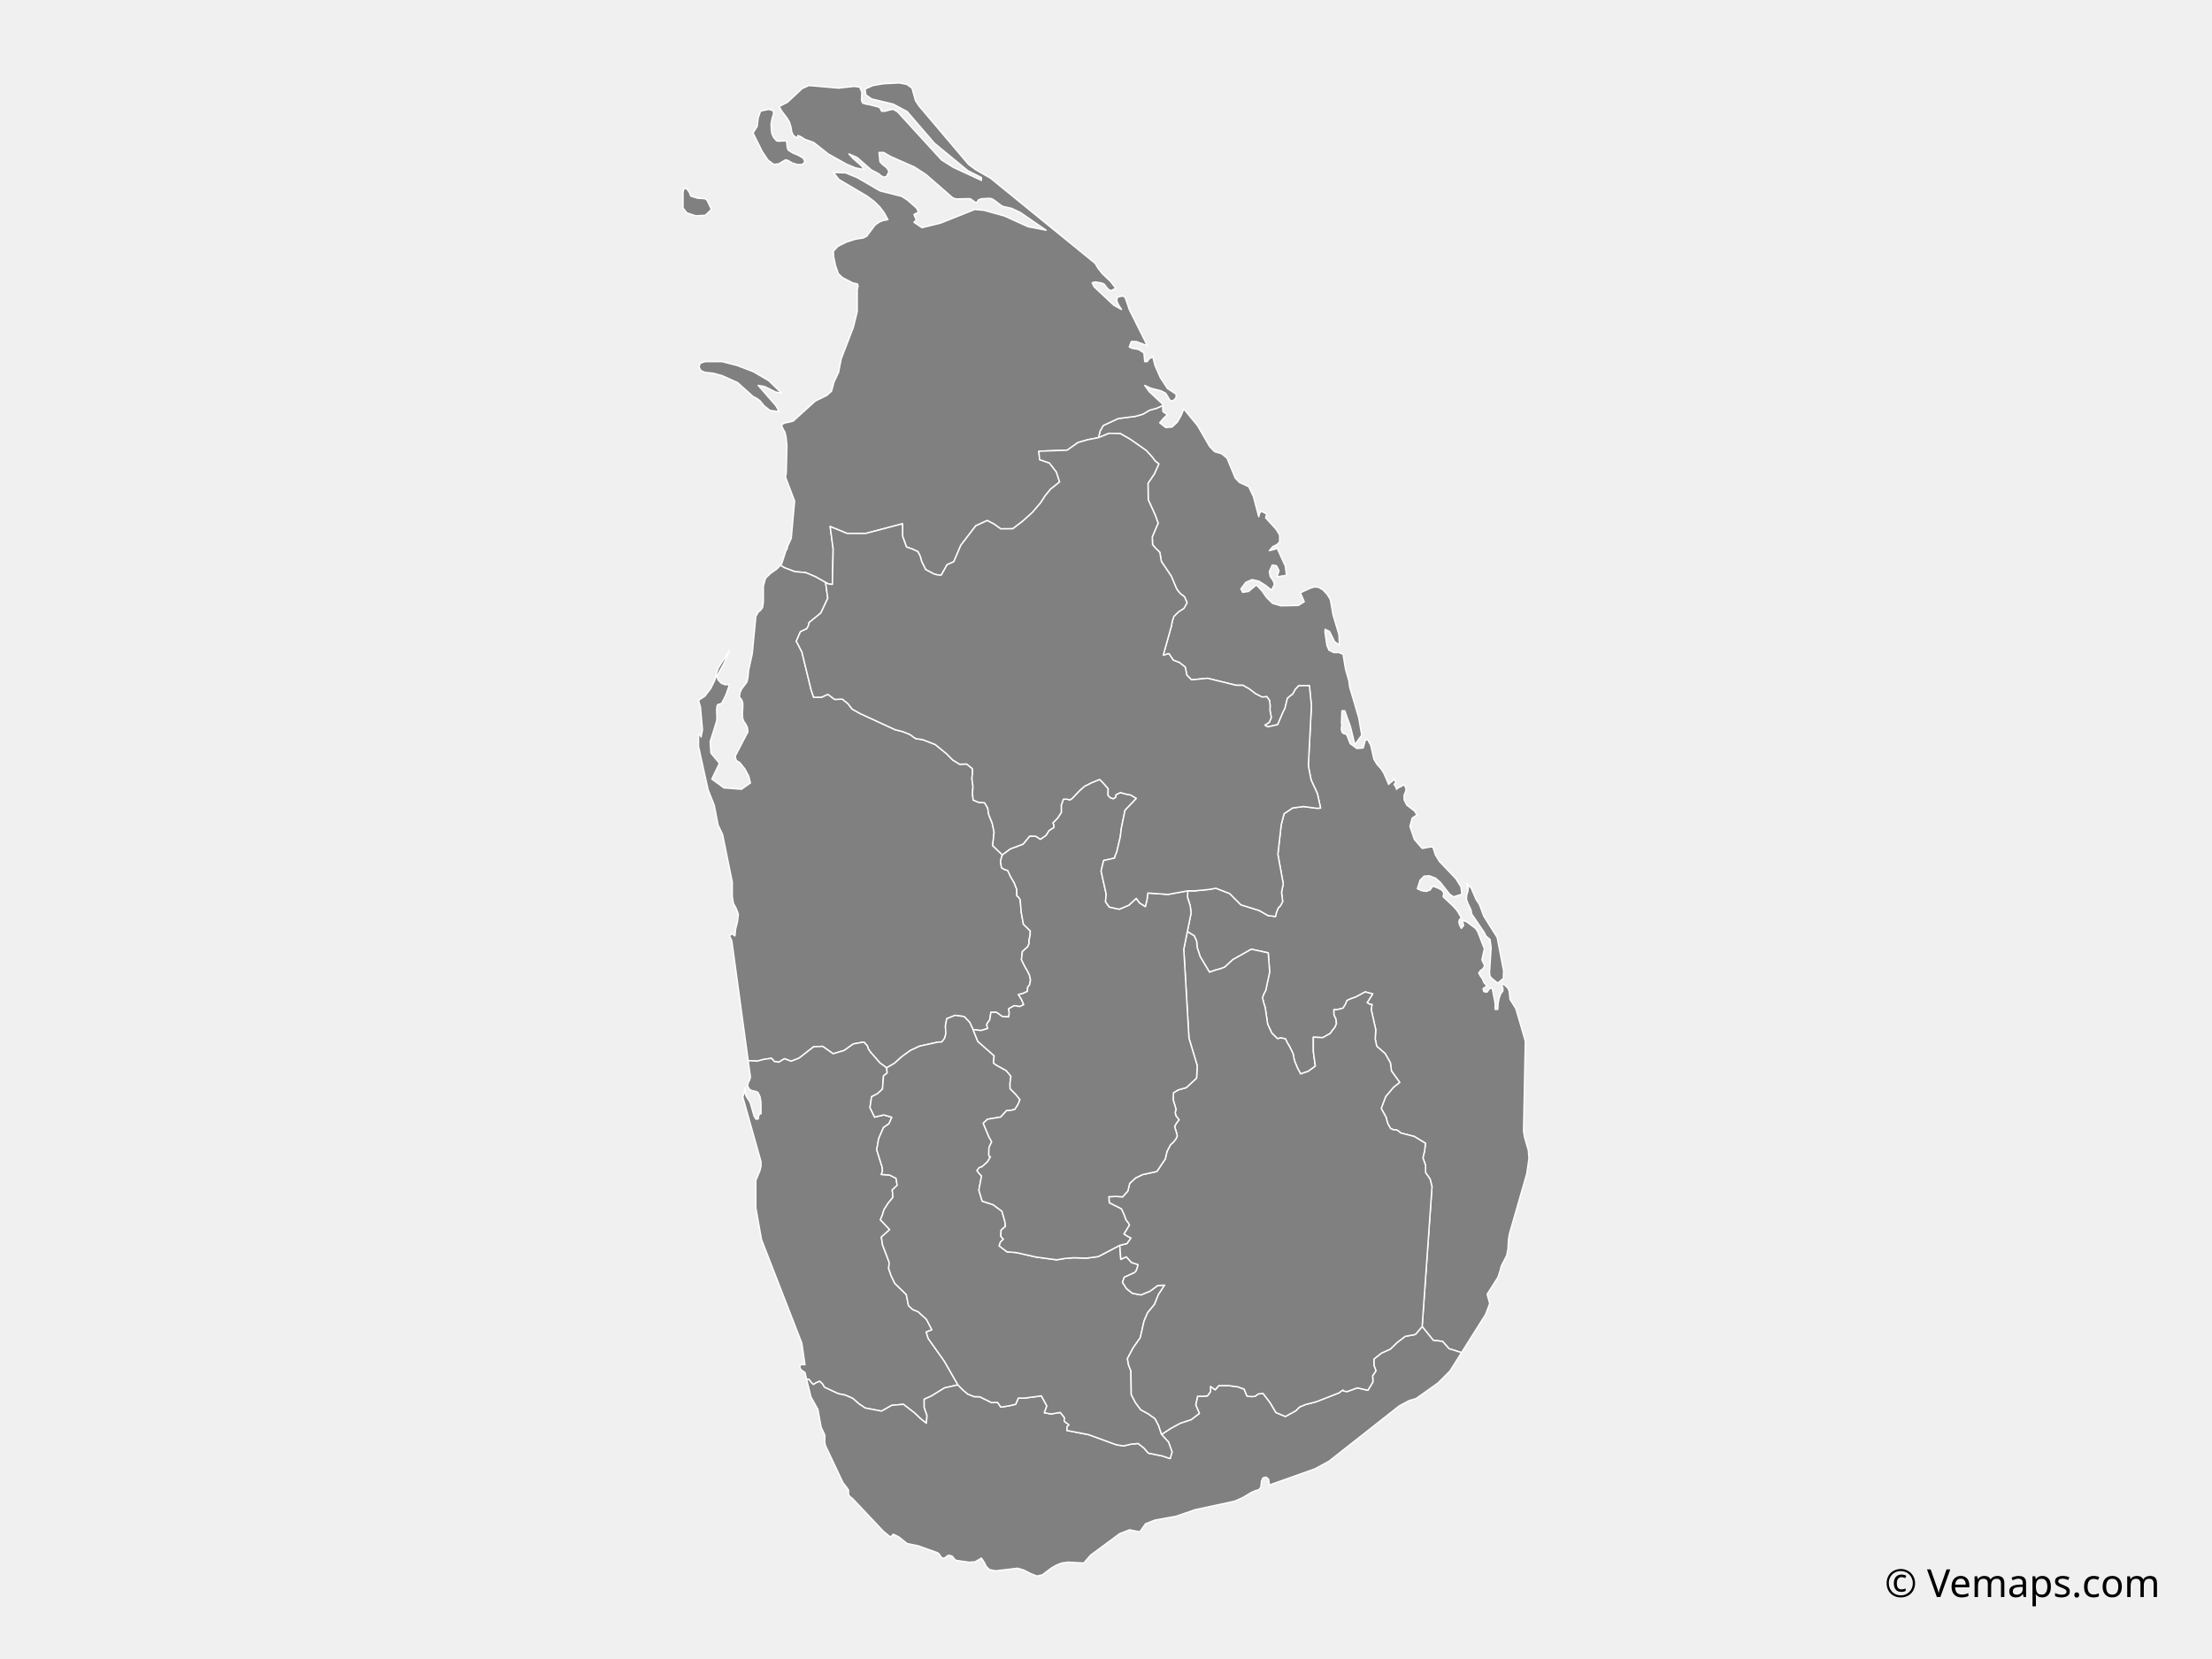
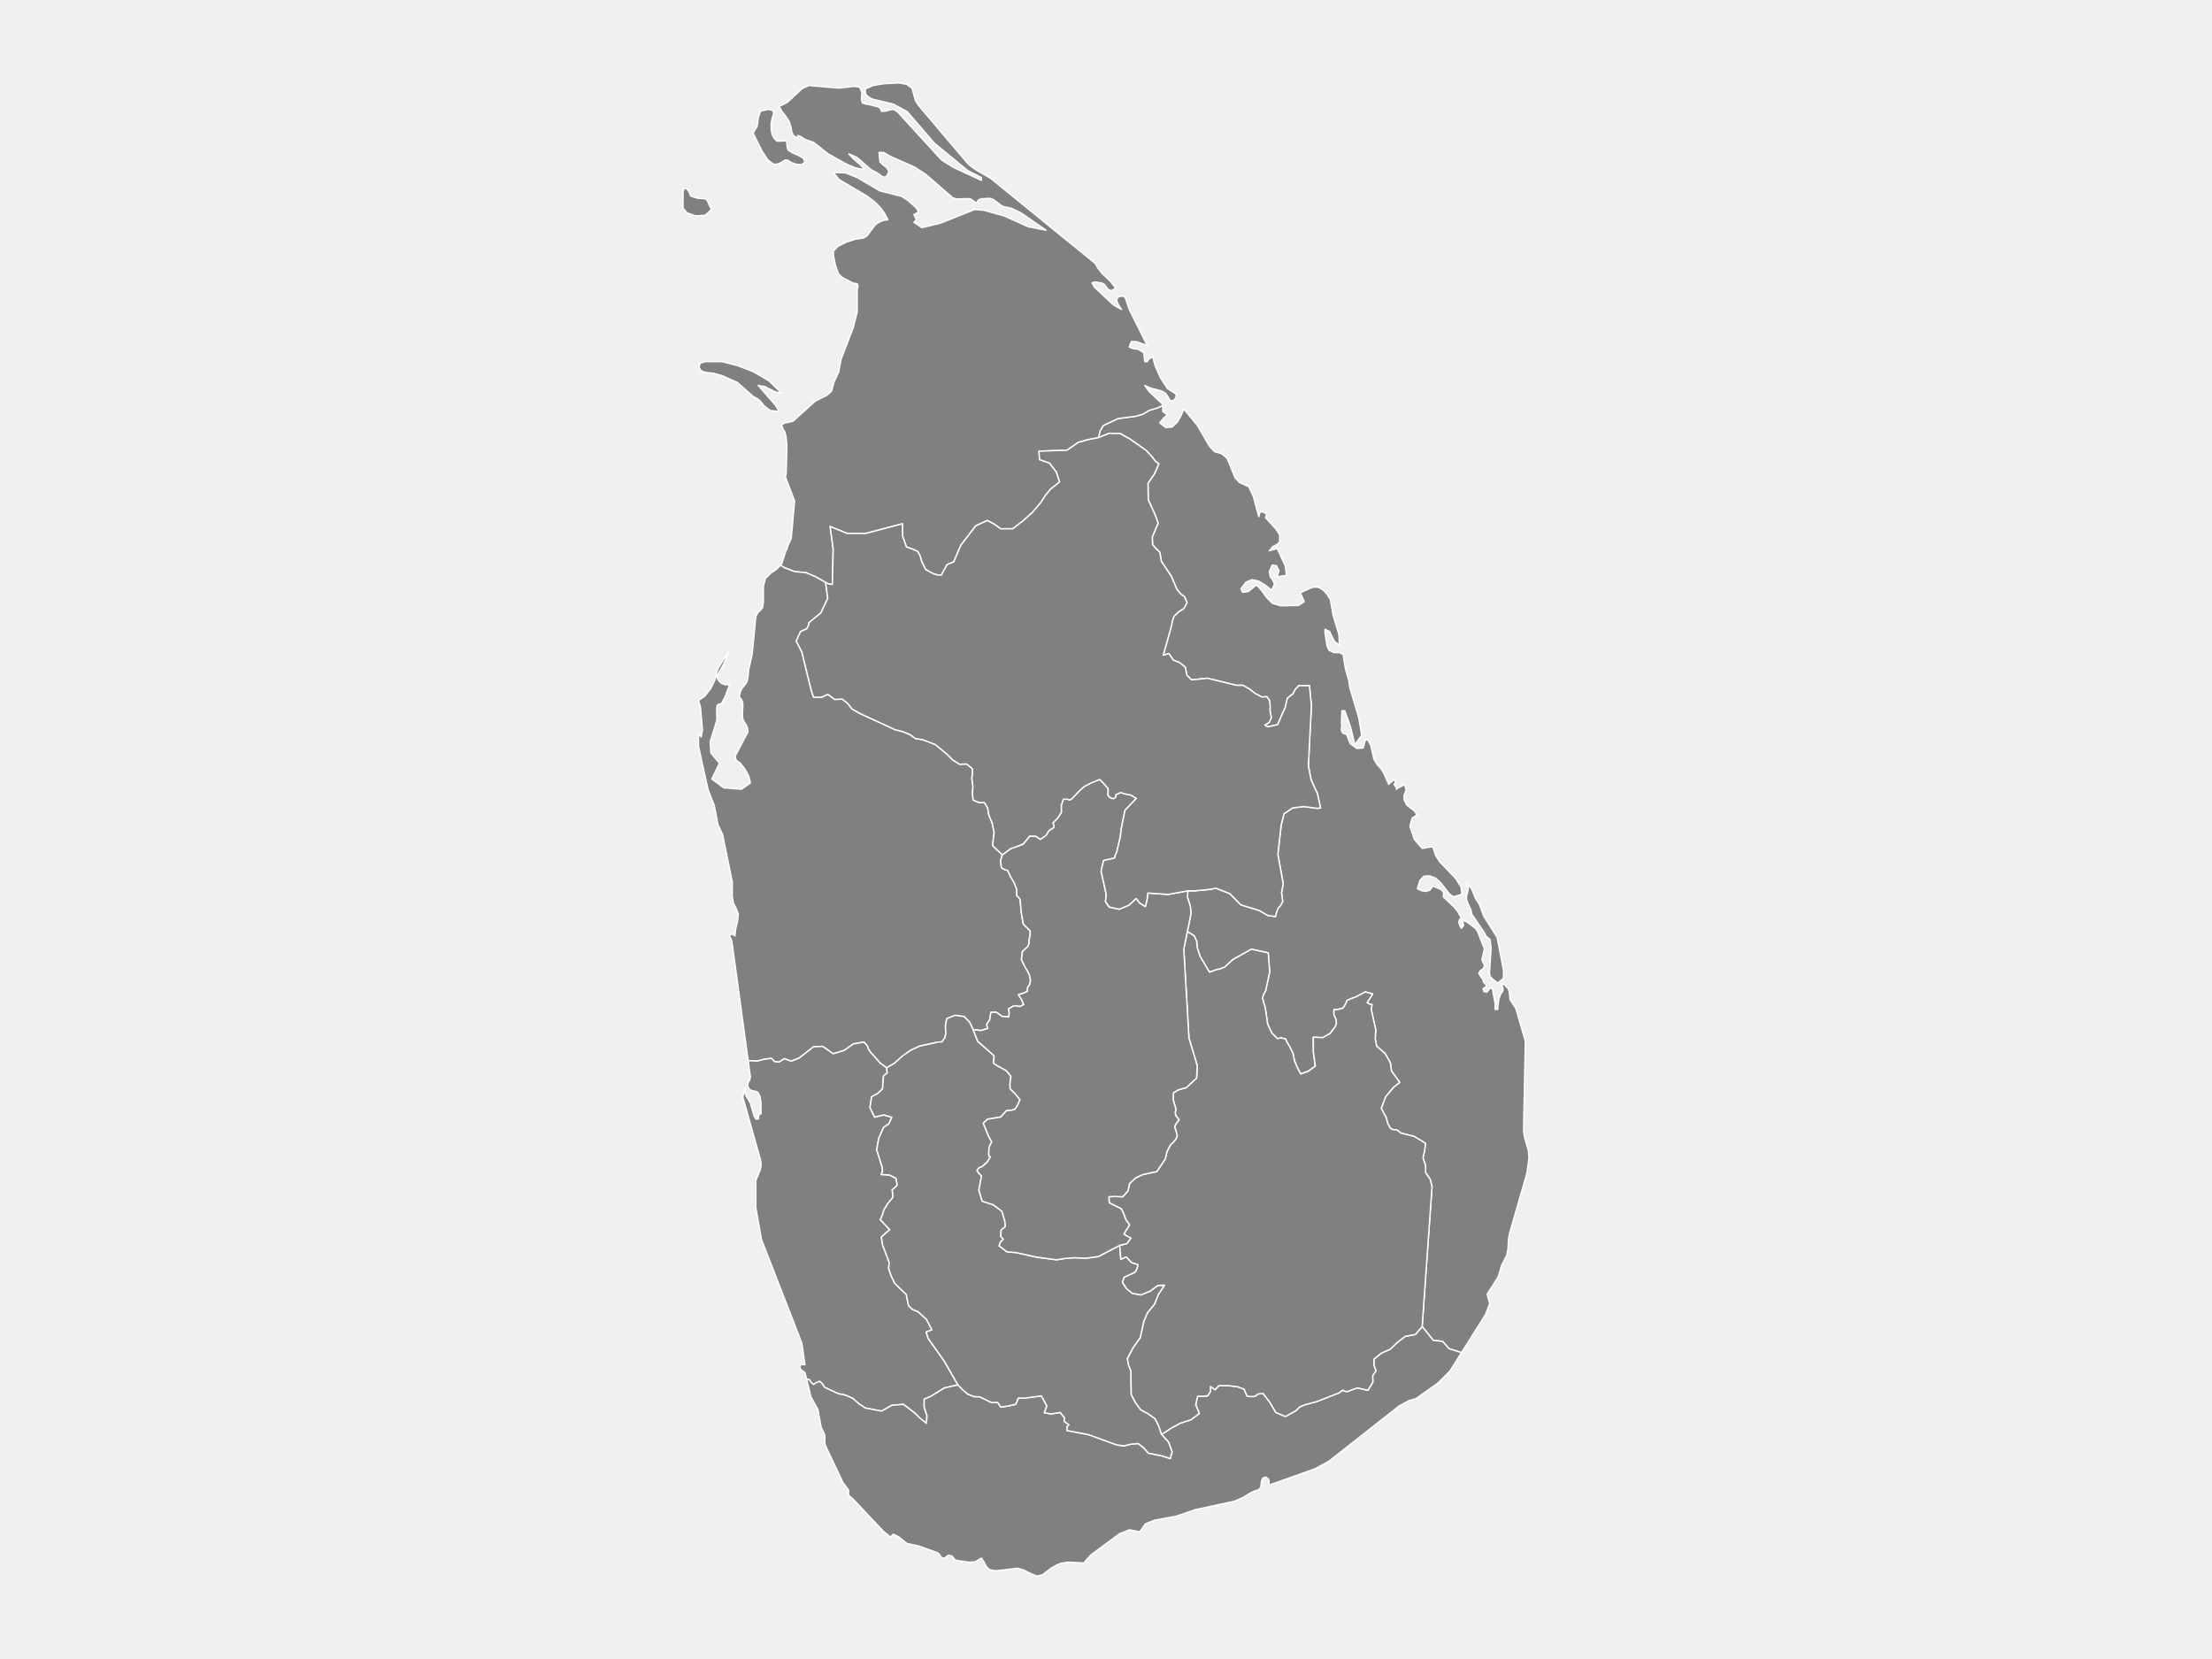
<svg xmlns="http://www.w3.org/2000/svg" version="1.1" x="0px" y="0px" viewBox="0 0 800 600" style="enable-background:new 0 0 800 600;" xml:space="preserve">
  <style type="text/css">
	.st0{fill:#808080;stroke:#FFFFFF;stroke-width:0.5;stroke-linecap:round;stroke-linejoin:round;}
	.st1{font-family:'Roboto-Regular';}
	.st2{font-size:14px;}
</style>
  <g id="Sri_Lanka">
    <path class="st0" d="M420.522,146.676l0.037,2.177l1.627,1.151l-0.011,0.011l-1.46,1.359l-1.292,1.54l0.011,0.006l2.151,1.698   l2.318-0.18l1.894-1.777l1.404-2.47l0.914-2.284l0.022,0.011l4.947,5.995l4.39,7.562l1.794,1.872l2.507,0.733l2.006,1.624   l2.942,7.155l0.746,0.784l0.791,0.84l0.011,0.006l3.365,1.533l1.683,3.602l1.928,7.243l0.345-1.33l0.446-0.519l0.747,0.169   l0.011,0.006l1.326,0.727l-0.401,1.33l3.811,4.171l1.27,2.068l-0.011,2.497l-1.003,1.003l-1.426,0.659l-1.304,1.516l0.022-0.011   l0.992-0.254l1.025-0.265l0.256-0.141l0.512-0.276l0.011,0.011l2.964,6.469l0.435,3.369l-3.399,0.552h-0.011l0.702-2.231   l-0.914-1.786l-1.515-0.259l-1.081,2.383l0.368,1.848l0.969,1.313l0.535,1.403l-1.014,2.135l-0.802-0.614l-1.493-1.166l-2.373-1.47   l-2.396-0.552l-2.284,0.969l-1.772,2.389l0.624,1.251l2.117-0.327l2.853-2.361l1.961,2.09l1.772,2.507l2.139,2.09l3.009,0.867   l6.296-0.124l2.128-1.352l-1.404-3.245l3.599-1.651l1.426-0.439l1.515,0.107l0.011,0.011l1.66,0.958l1.515,1.622l1.137,1.893   l0.969,5.543l2.139,7.13l0.067,1.858l0.067,1.864l-1.738-1.222l-1.816-3.672l-1.593-0.777l-0.056,1.003l0.658,4.494l0.056,0.343   l0.746,1.723l0.914,0.434l0.836,0.394h0.022h1.85l1.471,0.664l0.869,5.293l1.048,3.671l0.178,0.608l0.29,2.246v0.011l0.423,1.436   l2.853,9.665l1.081,6.298L490,269.322v0.017l-1.382-5.701l-0.201-0.805l-2.084-5.775h-1.003l-0.167,4.385l0.167,1.379l-0.1-0.045   l-0.1,0.394v0.011v0.687l0.201,0.833l0.457,0.54l1.159,0.354l0.011,0.006l0.234,0.433l1.114,2.898l2.407,1.767h0.011l2.295-0.191   l0.802-2.971h0.836l0.869,1.587l0.234,0.428l1.125,4.991l1.148,1.919l1.526,1.677l0.981,1.632l1.694,3.905l0.669-0.675l0.88-0.664   l0.401-0.636l0.602,1.288l-0.602,0.686l0.301,0.495l0.267,0.326l0.045,0.084l0.156,0.276l0.089,0.619l0.011-0.011l0.68-0.563   l1.404-0.675l0.713-0.551v0.011l0.323,0.776l0.39,0.945l-0.29,1.12l-0.479,1.114l0.022,0.861l0.034,0.833l0.958,1.856l1.694,1.299   l1.103,0.849l1.003,1.659l-0.635,0.039l-0.323,0.219l-0.412,0.281l-0.256,0.163l-0.256,0.158l-0.401,1.508l-0.401,1.507   l1.605,4.713l0.869,1.001l1.961,2.261h0.022l2.897-0.529h0.936l0.947,2.885l1.081,1.783l0.334,0.551l5.906,6.185l1.905,3.019   l0.334,2.671l-3.031,0.917l-0.011,0.006l-1.404-0.956l-3.365-4.29l-1.76-1.524l-2.273-0.838h-0.022l-0.234,0.023l-1.616,0.141   l-1.426,1.462l-0.97,3.064l1.638,0.748l1.582,0.225l1.359-0.506l1.025-1.411l1.616,0.607l1.482,0.742l0.512,0.607l0.345,0.422   l-0.212,1.484l1.816,1.704l1.816,1.703l1.426,1.642l1.493,2.496l-0.011,0.006l-0.702,0.815l-0.178,0.793l0.234,0.95l0.657,1.304   l0.847-1.04l-0.513-1.878v-0.011l1.616,0.573l3.176,2.355l0.758,1.102l2.518,6.436l-0.156,0.275l-0.78,3.496l0.111,0.382   l0.022,0.056l0.646,1.337l0.156,0.539l-0.535,0.95l-0.981,0.759l-0.59,0.843l0.702,1.225l0.669,0.882l0.234,0.691l0.033,0.09   l0.401,0.787l1.003,0.893l-1.471,1.062l0.134,0.528l0.134,0.534l1.103,0.23l1.103-1.416h0.847l0.011,0.006l1.047,5.568   l-0.033,2.051h0.022h0.936v-0.051l0.111-1.933l0.334-1.91l0.579-1.63l0.847-1.158v-0.938l-0.078-0.219l-0.301-0.865l0.245-0.433   l0.758,0.32l1.226,1.191l0.424,1.09l0.312,2.927l2.106,3.354l3.421,11.747l-0.646,32.454l0.334,2.184l1.404,4.879l0.223,2.874   l-0.78,5.484l-6.307,21.893l-0.357,2.256l-0.134,2.985l-0.468,2.491l-1.972,3.843l-0.435,1.717l-0.78,2.356l-2.652,4.157   l-1.248,1.952l0.936,3.354l-1.504,3.982l-8.708,13.803l-1.218-0.406l-3.326-1.043l-2.278-2.603l-1.755-0.242l-1.571-0.103   l-4.09-5.046l3.566-50.589l-0.679-2.727l-1.642-2.359l-0.014-2.666l-0.948-2.652l0.637-2.723l0.269-2.592l-4.047-2.442   l-4.882-1.262l-0.708-0.627l-0.849-0.506h-1.019l-1.104-0.485l-1.061-1.893l-0.552-2.139l-1.769-3.223l1.599-4.282l2.859-3.391   l2.222-1.754l-2.972-4.123l-0.396-2.967l-1.91-3.345l-3.028-2.636l-0.552-2.661l0.198-3.296l-1.627-7.27l0.269-1.855l-0.906-0.16   l-0.863-0.525l2.024-3.147l-2.689-0.732l-3.425,1.837l-1.656,0.578l-1.514,0.678l-0.509,1.292l-0.934,1.477l-1.896,0.492   l-1.401,0.107l0.028,1.805l0.75,1.627l0.156,1.623l-0.623,1.359l-0.948,1.149l-0.637,0.97l-2.774,1.541l-3.396-0.153l0.014,5.3   l0.722,5.15l-2.547,1.865l-2.774,0.966l-1.203-2.243l-1.076-2.671l-0.481-2.475l-1.231-2.49l-0.948-1.602l-0.566-1.227   l-1.684-0.321l-1.189,0.289l-2.052-2.03l-1.514-3.232l-0.892-6.075l-0.552-1.72l-0.41-1.702l0.382-1.242l0.764-1.424l1.443-6.712   l-0.524-6.905l-6.085-1.324l-6.722,3.776l-2.915,2.698l-1.656,0.639l-1.373,0.318l-2.491,0.878l-3.368-5.635l-1.09-3.312   l-0.184-2.252l-0.892-1.967l-2.066-1.274l-0.382-0.364l1.316-6.539l-0.297-2.66l-0.991-3.113l0.099-2.31l2.576-0.007l5.109-0.493   l2.505-0.443l4.981,1.921l4.047,4.073l6.623,2.06l3.227,1.849l2.675,0.321l0.326-1.424l0.637-1.617l0.877-0.921l0.75-1.482   l-0.424-3.263l0.623-3.11l-1.939-10.691l1.203-10.639l1.033-4.015l3.071-2.075l3.92-0.546l4.967,0.657l1.259-0.096l-1.132-5.151   l-2.292-4.994l-1.005-5.091l1.104-21.811l-0.722-7.214l-2.123,0.014l-1.712-0.004l-1.245,1.344l-0.906,1.652l-1.033,0.776   l-0.948,0.826l-0.863,3.617l-0.694,1.323l-1.939,4.543l-3.439,0.783l-0.665-0.225l-0.538-0.386l1.585-1.001l0.736-1.723   l-0.481-2.627l0.057-1.784l-0.212-1.759l-0.977-1.383l-1.726,0.132l-2.42-1.244l-2.208-1.705l-2.278-1.294l-2.448-0.004   l-10.373-2.542l-5.774,0.568l-1.712-1.723l-0.566-2.882l-2.094-1.652l-2.222-0.858l-1.599-2.374l-2.052,0.601l2.972-10.631   l0.311-1.742l0.566-1.67l1.684-1.667l1.953-1.266l1.132-2.042l-0.92-2.128l-1.585-1.227l-1.231-1.563l-1.925-4.597l-3.623-5.406   l-0.566-3.303l-1.458-1.424l-1.16-1.324l-0.113-2.827l2.123-4.974l-1.047-2.888l-2.533-5.569l-0.085-5.953l2.321-3.433l1.599-3.594   l-1.302-0.992l-1.104-1.49l-2.108-2.32l-5.958-4.175l-3.495-1.984l-4.019-0.089l-3.863,1.586l0.608-2.424l1.132-1.973l5.378-2.514   l6.34-0.824l2.618-0.759l2.378-1.411l2.632-0.752l2.165-0.956L420.522,146.676z M532.231,330.512l-0.234-1.45l-0.535-1.124   l-0.657-1.383l-0.446-1.355l0.067-1.434l0.423-1.271l0.178-1.344l-0.669-1.602v-0.017l1.761,1.72l1.682,3.986l1.237,1.844   l0.301,0.798l1.27,3.429l3.332,5.306l1.538,2.445l2.318,12.044v0.011l-0.089,2.754l-2.028,1.68l-1.928-1.523l-0.591-0.624   l-0.279-0.287l-0.089-0.686l-0.1-0.68l0.022-0.287l0.568-8.694l-0.401-3.001l-1.504-1.282l-0.568-1.231L532.231,330.512z" />
    <path class="st0" d="M379.864,82.057l16.214,13.194l0.145,0.248l0.958,1.615l1.538,1.92l2.942,2.778l1.872,2.433l-1.66,0.875   l-0.011,0.006l-0.936-0.423l-0.112-0.051l-0.022-0.006l-1.437-1.863l-0.791-0.407l-0.011-0.011l-2.474-0.407l-1.081,0.327   l0.535,1.106l0.178,0.35l7.109,6.65l2.775,1.53l0.011,0.006l-1.103-1.722l-0.669-1.569l0.345-1.168l1.894-0.446l0.891,0.604   l1.449,4.301l1.326,2.647l5.204,10.43l-1.048-0.384l-2.897-1.078l-1.816-0.034l-0.769,1.975l1.07,0.502l2.229,0.367l1.983,1.253   l0.022,0.169l0.29,3.002h0.022h0.914l0.457-0.796l0.412-0.344l0.468-0.226l0.624-0.44v0.011l0.702,2.754l0.078,0.344l1.939,4.44   l2.596,3.983l2.641,1.726l0.201,0.163l0.312,0.265l-0.011,0.97l-0.635,0.976l-1.27,0.457l-0.368-0.406l-1.504-2.426l-1.638-0.869   l-3.755-0.97l-2.184-1.004l1.003,1.399l0.557,0.778l4.947,4.648l0.008,0.463l-0.01,0.005l-2.165,0.956l-2.632,0.752l-2.378,1.411   l-2.618,0.759l-6.34,0.824l-5.378,2.514l-1.132,1.973l-0.608,2.424l-3.764,0.716l-3.594,1.028l-3.977,2.789l-10.189,0.354   l0.255,3.04l3.566,1.239l2.519,3.265l1.146,3.587l-3.255,2.585l-1.925,2.359l-1.656,2.549l-2.986,3.501l-3.467,3.128l-3.651,2.795   l-4.359,0.032l-2.321-1.661l-2.533-1.349l-4.175,1.922l-5.392,7.025l-2.547,5.968l-2.434,1.063l-2.094,3.789l-1.33-0.079   l-1.429-0.401l-2.887-1.546l-1.458-2.934l-0.509-1.878l-0.877-1.707l-2.024-0.927l-2.08-0.716l-1.401-3.9l-0.057-4.498   l-13.316,3.504l-6.722-0.021l-6.099-2.491l1.09,8.116l-0.283,12.833l-1.316-0.154l-1.132-0.562l-3.651-2.061l-3.509-1.492   l-4.047-0.376l-3.609-1.381l-1.57-0.912l0.511-0.552l0.223-0.682l1.359-4.237l0.189-0.18l0.1-0.096l0.301-1.24l1.27-2.773   l1.215-13.482l-3.298-8.603l0.267-1.494l0.245-9.811v-0.13l-0.334-3.282l-0.401-1.613l-0.713-1.218l-0.557-1.387l1.27-0.688   l1.839-0.344l1.215-0.372l7.945-7.192l4.145-2.048l1.727-1.517l0.914-3.374l1.638-3.47l0.936-4.824l4.401-11.433l0.156-0.632   l0.412-1.671l0.847-3.381v-8.061l0.301-1.18l-0.267-0.796l-1.604-0.311l-3.777-1.976l-1.471-1.378l-0.925-2.609l-0.156-0.474   l-0.658-3.252l-0.067-1.847l1.638-1.734l3.031-1.519l3.365-1.079l2.763-0.412l1.237-0.638l3.008-4.01l0.346-0.26l0.524-0.407   l1.003-0.599l1.237-0.463l1.571-0.249l-1.304-2.418l-0.78-1.062l-0.791-1.062l-2.017-2l-2.663-2l-10.129-5.978l-2.039-2.548   l4.413,0.141L310,64.219l8.246,4.814l7.867,1.989l2.073,1.333l3.242,2.847l0.802,1.503l-1.671,0.859l0.368,0.949l0.49,0.949   l-0.858,0.938l0.011,0.006l2.864,1.937l6.764-1.661l12.368-4.931l3.332,0.322l7.298,2.022l8.613,3.897l6.496,1.254h0.022   l-9.315-6.417l-3.209-1.491l-2.853-0.621l-0.423-0.198l-0.412-0.198l-2.474-1.887l-0.936-0.554l-0.936-0.147l-1.125,0.057   l-1.694,0.09l-1.07,0.412l-0.156,0.237l-0.301,0.503l-0.535,0.277l-1.816-1.35l-0.724-0.124l-4.446,0.119l-1.27-0.373l-9.739-8.475   l-4.178-2.718h-0.011l-1.494-0.662l-7.041-3.096l-2.541-1.475l-1.705-0.023l0.323,3.379l0.947,0.994l1.471,1.125l0.869,1.373   l-0.869,1.774l-1.036,0.316l-1.003-0.542l-0.914-0.768l-2.63-1.373l-5.115-4.481l-2.942-1.266l0.011,0.011l1.493,1.65l2.697,2.34   l1.493,1.695l-3.32-0.644l-3.276-1.373l-6.585-3.679l-5.248-4.148l-3.12-1.108l-0.312-0.192l-1.181-0.769L288.572,49l-0.167,0.984   l-1.504-1.034l-0.568-1.34l-0.267-1.6l-0.535-1.809l-0.903-1.543l-0.535-0.701l-1.404-1.843l-0.903-1.6l2.964-1.493l5.393-5.015   l2.429-1.086h0.011l10.697,0.95l5.582-0.628l2.039,0.237l0.802,1.855l-0.134,2.912l0.401,1.012l1.17,0.384l1.137,0.164l3.276,0.848   l0.691,0.373l0.613,1.221l1.471-0.051l1.159-0.356l0.446-0.136l0.669-0.096l0.468-0.068l0.011,0.006l1.059,0.622l0.457,0.266   l3.833,4.195l5.523,6.037l6.556,7.165l4.257,2.69l9.872,4.576l0.312,0.137v-1.028l-4.97-2.526l-12.034-9.895l-9.861-11.435   l-5.014-2.702l-7.856-1.871l-2.073-1.493l-0.267-2.109l2.875-1.255l0.936-0.158l2.853-0.481L325.21,30l2.73,0.514l1.894,1.34   l1.259,4.546l1.259,1.9l17.929,21.161l2.641,1.95l5.348,3.068L379.864,82.057z M257.294,75.75l-1.092,1.051l-1.114,1.051   l-3.454,0.203l-3.209-1.068l-1.404-1.751v-5.689l0.401-1.458l0.903,0.187l0.936,1.169l0.568,1.475l2.362,0.746l2.819,0.215   l0.702,0.514L257.294,75.75z M279.892,59.461l-2.117-1.543l-2.117-3.182l-3.321-6.652l1.515-2.38l0.345-3.047l0.858-2.47   l2.986-0.645l1.582,0.481l0.022,0.006l0.134,1.17l-0.535,1.634l-0.368,1.888l0.056,1.905l0.201,1.52l0.011,0.09l0.123,0.305   l0.468,1.102l0.624,0.718l0.49,0.565l0.579,0.147l2.652-0.147l0.446,0.413l0.201,2.085l0.334,0.865l1.56,0.989l2.117,0.91   l1.772,1.012l0.145,0.316l0.468,0.995l-0.947,0.983l-1.805,0.011l-1.939-0.605l-1.371-0.865l-0.969-0.237l-2.463,1.458   l-1.727,0.203H279.892z M255.01,134.654l-1.527-0.604l-0.68-1.332l0.435-1.331l1.772-0.609h6.117l2.708,0.7l2.797,0.722   l5.839,2.234l5.571,3.25l4.68,4.547l-0.011-0.006l-2.24-0.468l-3.945-1.963l-2.318-0.406l3.555,4.062l2.797,3.204l1.226,2.2   l-3.276-0.417l-2.14-1.658l-1.471-1.805l-1.103-0.857l-1.415-0.722l-5.638-5.043l-2.797-1.253l-2.797-1.253l-2.05-0.559   l-1.092-0.299L255.01,134.654z" />
    <path class="st0" d="M270.587,383.606l-5.916-43.33l-0.836-1.787l0.568-0.607l0.423-0.062l0.981,0.669l0.223-2.389l0.68-2.771   l0.167-1.327l0.167-1.332l-0.769-2.08l-1.036-1.906l-0.201-1.265l-0.201-1.265l0.011-5.094l-3.153-15.493l-0.368-1.788   l-1.627-3.403l-1.382-7.149l-2.24-5.642l-3.443-15.592v-4.429l0.557,0.253l0.033,0.039l0.045,0.039v0.141l0.301,0.473l0.49-2.572   l-0.724-8.173l-0.702-2.477l2.251-1.486l2.128-2.753l1.538-3.136l0.613-2.635l0.624-1.723l4.045-6.391l-0.045,0.107l-2.039,4.826   l-2.585,4.6l0.568,1.12l0.145,0.276l1.014,1.013l1.326,0.529l1.616-0.011l-1.326,3.76l-1.382,2.758l-0.602,0.478l-0.635,0.068   l-0.501,0.388l-0.223,1.469l0.123,3.27l-0.123,1.019l-2.318,7.412l0.089,1.373l0.178,2.746l2.396,2.853l0.68,0.81l-2.741,5.739   l4.368,3.179l6.351,0.501l3.231-2.29l-0.613-2.464l-1.036-1.93l-0.401-0.737l-0.49-0.608l-1.215-1.53l-1.371-0.878l-0.401-1.497   l4.613-8.813l-0.178-1.598l-0.591-1.182l-0.68-0.991l-0.423-1.036l-0.112-1.666l0.156-2.871l-0.044-1.182v-0.034l-0.078-0.225   l-0.368-0.985l-0.223-0.203l-0.267-0.253l-0.267-0.563l0.267-1.548l0.646-1.312l1.794-2.353l0.368-1.531l0.29-2.894l1.281-5.794   l1.304-13.516l0.836-1.538l0.903-0.76l0.691-0.918l0.29-2.022v-5.763l0.791-2.828l1.861-1.82l2.206-1.504l1.272-1.375l1.57,0.912   l3.609,1.381l4.047,0.376l3.509,1.492l3.651,2.061l0.778,5.716l-2.491,5.297l-4.274,3.505l-0.184,0.973l-0.623,1.241l-2.307,1.066   l-1.5,3.429l2.01,3.88l3.41,13.951l0.849,2.456l2.844-0.014l2.307-1.051l2.448,1.841l2.774-0.1l2.024,1.623l1.528,1.98l2.958,1.648   l12.623,5.808l2.703,0.679l2.618,1.054l2.052,1.479l2.533,0.375l4.543,1.755l4.118,3.352l2.236,2.258l2.477,1.536l2.576-0.086   l2.066,1.701l0.043,1.729l-0.241,1.743l0.396,2.951l-0.184,2.515l0.255,2.404l1.91,0.804l2.208,0.161l1.132,1.904l0.354,2.315   l1.288,3.204l0.679,3.268l-0.524,4.8l3.481,3.35l-0.637,2.257l0.354,2.421l1.217,0.686l1.033,0.289l0.977,2.149l1.359,2.285   l0.934,2.371l0.042,2.381l0.495,0.346l0.694,0.993l0.396,4.616l0.764,4.276l2.505,2.456l-0.057,1.62l-0.396,1.631l0.028,1.256   l-0.495,1.185l-1.939,1.774l-0.34,2.916l1.373,2.769l0.835,1.381l0.693,1.456l0.382,1.727l-0.283,1.67l-0.764,1.042l-0.071,1.427   l-1.642,0.76l-1.613,0.417l1.104,1.752l0.821,1.877l-1.472,0.706l-1.967-0.342l-2.009,1.12l0.212,1.541l-0.198,1.434l-2.349-0.178   l-2.123-1.52l-1.967,0.004l-0.439,2.761l-0.58,0.753l-0.467,0.81l0.113,0.902l0.226,0.642l-2.462,0.724l-2.83-0.31l-1.26-2.661   l-1.995-2.069l-3.269-0.446l-3.014,1.206l-0.481,2.618l0.156,2.832l-0.453,1.63l-0.991,1.334l-1.458,0.061l-6.694,1.494   l-3.212,1.502l-3,2.158l-2.83,2.529l-2.788,1.623l-2.392-1.755l-3.41-3.891l-0.793-1.138l-0.382-1.177l-1.245-1.37l-3.807,0.681   l-3.354,2.376l-3.962,1.181l-3.778-2.672l-3.283,0.139l-5.222,4.098l-2.915,1.145l-2.392-0.927l-2.01,1.252l-1.613-0.196   l-1.061-1.188l-2.646,0.339l-2.547,0.671L270.587,383.606z" />
    <path class="st0" d="M273.518,426.525l1.359-3.272l0.357-1.572l-0.033-1.6v-0.028l-6.552-23.3l0.903-3.42l-0.045,2.106l0.513,1.325   l0.735,1.022l0.646,1.207l1.315,4.621l0.646,1.112h0.847l0.201-1.319l0.39-0.556l0.345-0.09h0.011l0.078,0.073l-0.033-4.217v-0.028   l-0.301-1.848l-0.691-1.522l-0.646-0.444l-1.805-0.393l-0.802-0.539l-0.089-0.191l-0.49-0.994l0.223-1.095l0.524-1.022l0.279-0.977   l-0.814-5.96l3.26,0.164l2.547-0.671l2.646-0.339l1.061,1.188l1.613,0.196l2.01-1.252l2.392,0.927l2.915-1.145l5.222-4.098   l3.283-0.139l3.778,2.672l3.962-1.181l3.354-2.376l3.807-0.681l1.245,1.37l0.382,1.177l0.793,1.138l3.41,3.891l2.392,1.755   l0.226,1.833l-1.344,1.07l-0.368,4.743l-1.783,1.68l-2.165,1.123l-0.58,3.908l1.67,3.458l3.34-0.795l2.887,0.845l-1.033,2.342   l-1.981,1.373l-1.741,4.018l-0.707,4.018l2.038,6.548l0.028,1.258l-0.41,1.133l2.972,0.2l2.363,1.205l0.425,2.509l-1.826,1.711   l0.184,1.333l0.071,1.344l-1.755,2.149l-1.486,2.359l-0.58,1.921l-0.708,1.636l3.368,3.581l-3.014,2.704l0.453,2.84l2.392,6.327   l-0.198,2.202l0.877,2.593l1.33,2.757l4.175,4.057l0.807,4.018l1.514,1.421l1.91,0.741l3.057,2.796l1.981,3.793l-2.066,0.794   l0.722,2.34l5.788,8.151l4.953,8.616l-4.882,1.118l-4.783,2.958l-2.533,1.118v2.951l1.033,2.997l-0.269,2.762l-2.137-1.712   l-2.109-2.036l-4.047-3.115l-4.161,0.356l-3.736,2.1l-5.929-1.129l-2.278-1.531l-2.208-1.944l-2.717-1.189l-2.505-0.509   l-5.024-2.335l-0.693-1.178l-1.005-0.965l-1.387,0.552l-0.892,0.616l-0.793-0.737l-0.736-1.036l-0.951-0.21l-0.579-2.366   l-0.29-0.23l-0.591-0.359l-0.613-0.538l-0.379-0.757l0.156-0.807l0.669-0.196l0.702,0.078h0.011l0.334-0.017l-1.047-7.228   l-0.089-0.578l-2.853-7.335l-6.625-17.016l-5.109-13.125l-1.861-10.415l-0.178-1.033v-9.923L273.518,426.525z" />
    <path class="st0" d="M346.867,564.482l-0.876-0.128l-0.657-0.291l-0.457-0.65l-0.579-0.644l-1.07-0.297l-0.635,0.224l-0.501,0.448   l-0.535,0.381l-0.713-0.022l-0.245-0.202l-0.223-0.196l-0.869-1.238l-0.423-0.258l-0.111-0.067v-0.011l-0.969-0.342l-5.85-2.101   l-2.396-0.493l-1.705-0.359l-2.975-2.392l-0.668-0.325l-1.315-0.639l-0.022-0.011l-1.003,1.025l-2.552-2.062l-11.154-11.839   l-0.914-0.717l-0.011-0.006l-0.1-0.129l-0.312-0.375l-0.167-0.583l0.045-1.166l-0.345-0.605l-0.468-0.611l-1.237-1.62   l-6.318-13.361l-0.267-1.278v-0.011l0.033-1.143l0.034-1.143v-0.011l-0.234-0.695l-1.137-2.371l-1.159-6.43l-2.518-4.519   l-1.582-6.464l0.951,0.21l0.736,1.036l0.793,0.737l0.892-0.616l1.387-0.552l1.005,0.965l0.693,1.178l5.024,2.335l2.505,0.509   l2.717,1.189l2.208,1.944l2.278,1.531l5.929,1.129l3.736-2.1l4.161-0.356l4.047,3.115l2.109,2.036l2.137,1.712l0.269-2.762   l-1.033-2.997v-2.951l2.533-1.118l4.783-2.958l4.882-1.118l1.67,1.73l1.868,1.581l2.307,0.94l2.038,0.05l4.26,2.1l2.208-0.071   l1.175,1.702l2.675-0.384l2.689-0.623l0.948-2.232l2.335-0.018l6.014-0.794l1.981,3.652l-0.906,2.449l2.462,0.438l3.283-0.552   l1.528,1.894l-0.113,1.292l1.755,1.306l-0.722,0.737v1.313l7.826,1.499l10.047,3.659l2.632,0.406l2.604-0.623l2.618-0.253   l2.08,1.637l1.599,1.854l5.024,1.018l2.873,0.95l0.693-2.42l-1.274-3.506l-2.519-2.812l3.368-2.21l3.453-1.869l3.863-1.26   l2.972-2.253l-1.316-3.086l0.665-3.126l1.727,0.014l1.854-0.142l1.132-1.598l-0.028-1.826l1.684,1.207l1.302-1.485l3.439-0.032   l3.396,0.438l2.335,0.84l1.047,2.513l1.359,0.189l1.472-0.064l1.245-0.89l1.727-0.189l2.561,3.357l2.094,3.556l3.425,1.427   l3.75-2.054l1.344-1.356l2.094-0.876l3.991-1.05l8.137-3.165l1.5-1.079l0.34,0.395l1.203,0.174l3.651-1.339l3.821,0.876   l1.783-2.926v-1.2l-0.085-1.129l0.623-0.851l0.594-0.972l-0.708-1.852l-0.057-2.329l2.703-2.158l3.255-1.471l2.491-2.404   l2.901-2.208l3.679-0.687l2.448-2.856l4.09,5.046l1.571,0.103l1.755,0.242l2.278,2.603l3.326,1.043l1.218,0.406l-4.185,6.632   l-4.301,4.312l-7.945,5.646l-2.596,0.779l-3.477,1.867l-25.417,20.011l-5.081,2.757l-16.502,5.873h-0.011l-0.223-1.989   l-0.011-0.118l-0.98-0.773l-0.022,0.006l-0.223,0.056l-0.824,0.224l-0.524,1.104l-0.268,2.32l-0.746,0.874l-1.203,0.325   l-1.593,0.706l-2.975,1.799l-2.975,1.311L432.236,546l-6.909,2.376l-7.577,1.378l-3.454,1.333l-2.073,2.925l-3.711-0.728   l-2.284,0.88l-1.292,0.504l-5.271,3.905l-5.271,3.899l-0.33,0.383l-2.099,2.44l-5.605-0.331l-0.011-0.006l-2.34,0.336l-1.827,0.695   l-1.883,1.076l-3.332,2.498l-0.958,0.224L375.051,570l-2.273-0.879l-2.407-1.244l-1.382-0.42l-0.958-0.286l-7.923,0.941   l-2.262-0.443l-1.148-1.137l-0.735-1.496l-0.579-0.874l-0.435-0.655l-2.318,1.35l-2.072,0.157L346.867,564.482z" />
    <path class="st0" d="M421.219,464.782l-2.25,3.412l-1.415,3.551l-2.505,3.013l-1.302,3.059l-1.344,5.972l-2.59,3.686l-2.066,3.913   l0.41,2.268l0.863,2.172l0.113,8.516l1.528,2.948l1.939,2.588l2.618,1.413l2.491,1.755l1.316,2.517l1.076,3.207l2.519,2.812   l1.274,3.506l-0.693,2.42l-2.873-0.95l-5.024-1.018l-1.599-1.854l-2.08-1.637l-2.618,0.253l-2.604,0.623l-2.632-0.406   l-10.047-3.659l-7.826-1.499v-1.313l0.722-0.737l-1.755-1.306l0.113-1.292l-1.528-1.894l-3.283,0.552l-2.462-0.438l0.906-2.449   l-1.981-3.652l-6.014,0.794l-2.335,0.018l-0.948,2.232l-2.689,0.623l-2.675,0.384l-1.175-1.702l-2.208,0.071l-4.26-2.1l-2.038-0.05   l-2.307-0.94l-1.868-1.581l-1.67-1.73l-4.953-8.616l-5.788-8.151l-0.722-2.34l2.066-0.794l-1.981-3.793l-3.057-2.796l-1.91-0.741   l-1.514-1.421l-0.807-4.018l-4.175-4.057l-1.33-2.757l-0.877-2.593l0.198-2.202l-2.392-6.327l-0.453-2.84l3.014-2.704l-3.368-3.581   l0.708-1.636l0.58-1.921l1.486-2.359l1.755-2.149l-0.071-1.344l-0.184-1.333l1.826-1.711l-0.425-2.509l-2.363-1.205l-2.972-0.2   l0.41-1.133l-0.028-1.258l-2.038-6.548l0.707-4.018l1.741-4.018l1.981-1.373l1.033-2.342l-2.887-0.845l-3.34,0.795l-1.67-3.458   l0.58-3.908l2.165-1.123l1.783-1.68l0.368-4.743l1.344-1.07l-0.226-1.833l2.788-1.623l2.83-2.529l3-2.158l3.212-1.502l6.694-1.494   l1.458-0.061l0.991-1.334l0.453-1.63l-0.156-2.832l0.481-2.618l3.014-1.206l3.269,0.446l1.995,2.069l1.26,2.661l1.684,4.234   l5.915,5.197l-0.226,2.664l1.16,0.813l3.481,1.929l1.656,2.022l-0.325,2.461l0.028,2.022l1.981,1.975l1.599,2.008l-0.778,1.815   l-1.076,1.697l-1.486,0.353l-1.5,0.086l-2.151,2.335l-4.741,0.777l-1.571,1.448l2.08,4.977l0.991,1.718l-0.991,2.121l-0.071,2.734   l0.184,0.446l0.453,0.125l-1.203,1.946l-1.896,1.672l-1.047,0.356l-0.75,1.023l0.764,1.052l0.877,0.898l-0.962,5.121l1.189,3.992   l3.977,1.29l3.17,2.359l1.047,3.62l0.227,1.846l-1.571,1.382l-0.099,2.259l0.934,1.019l-1.047,0.983l-0.495,1.414l2.816,2.152   l3.34,0.271l7.104,1.603l7.514,1.022l2.887-0.481l3.396-0.271l4.543,0.15l4.274-0.581l7.755-4.058l0.368,5.07l1.019-0.502   l1.005-0.395l1.868,2.059l2.363,0.73l-0.326,1.29l-0.439,1.069l-0.524,0.538l-3.708,1.692l-0.651,1.81l1.443,2.28l2.094,1.695   l3.128,0.595l3.297-1.346l2.788-2.059L421.219,464.782z" />
    <path class="st0" d="M420.101,518.773l-1.076-3.207l-1.316-2.517l-2.491-1.755l-2.618-1.413l-1.939-2.588l-1.528-2.948   l-0.113-8.516l-0.863-2.172l-0.41-2.268l2.066-3.913l2.59-3.686l1.344-5.972l1.302-3.059l2.505-3.013l1.415-3.551l2.25-3.412   l-2.505,0.132l-2.788,2.059l-3.297,1.346l-3.128-0.595l-2.094-1.695l-1.443-2.28l0.651-1.81l3.708-1.692l0.524-0.538l0.439-1.069   l0.326-1.29l-2.363-0.73l-1.868-2.059l-1.005,0.395l-1.019,0.502l-0.368-5.07l2.59-0.645l1.401-1.988l-1.259-0.638l-1.259-0.809   l2.009-3.278l-0.538-0.93l-0.693-0.844l-0.778-2.117l-0.906-1.924l-4.373-2.202l-0.156-2.199l2.477-0.121l2.561,0.146l1.84-2.12   l0.665-2.734l2.165-1.989l2.477-1.183l5.179-1.126l3.043-4.527l0.623-2.691l1.259-2.438l1.104-1.012l0.892-1.141l0.453-1.02   l-0.198-0.959l-0.75-2.446l0.665-1.276l0.934-1.155l-0.495-0.706l-0.623-0.742l-0.283-1.162l0.297-1.259l-1.033-3.441l0.113-2.485   l1.741-1.059l2.929-0.827l3.693-3.438l0.241-4.476l-3-9.99l-1.203-20.846l-0.665-11.298l1.316-6.492l0.382,0.364l2.066,1.274   l0.892,1.967l0.184,2.252l1.09,3.312l3.368,5.635l2.491-0.878l1.373-0.318l1.656-0.639l2.915-2.698l6.722-3.776l6.085,1.324   l0.524,6.905l-1.443,6.712l-0.764,1.424l-0.382,1.242l0.41,1.702l0.552,1.72l0.892,6.075l1.514,3.232l2.052,2.03l1.189-0.289   l1.684,0.321l0.566,1.227l0.948,1.602l1.231,2.49l0.481,2.475l1.076,2.671l1.203,2.243l2.774-0.966l2.547-1.865l-0.722-5.15   l-0.014-5.3l3.396,0.153l2.774-1.541l0.637-0.97l0.948-1.149l0.623-1.359l-0.156-1.623l-0.75-1.627l-0.028-1.805l1.401-0.107   l1.896-0.492l0.934-1.477l0.509-1.292l1.514-0.678l1.656-0.578l3.425-1.837l2.689,0.732l-2.024,3.147l0.863,0.525l0.906,0.16   l-0.269,1.855l1.627,7.27l-0.198,3.296l0.552,2.661l3.028,2.636l1.91,3.345l0.396,2.967l2.972,4.123l-2.222,1.754l-2.859,3.391   l-1.599,4.282l1.769,3.223l0.552,2.139l1.061,1.893l1.104,0.485h1.019l0.849,0.506l0.708,0.627l4.882,1.262l4.047,2.442   l-0.269,2.592l-0.637,2.723l0.948,2.652l0.014,2.666l1.642,2.359l0.679,2.727l-3.566,50.589l-2.448,2.856l-3.679,0.687   l-2.901,2.208l-2.491,2.404l-3.255,1.471l-2.703,2.158l0.057,2.329l0.708,1.852l-0.594,0.972l-0.623,0.851l0.085,1.129v1.2   l-1.783,2.926l-3.821-0.876l-3.651,1.339l-1.203-0.174l-0.34-0.395l-1.5,1.079l-8.137,3.165l-3.991,1.05l-2.094,0.876l-1.344,1.356   l-3.75,2.054l-3.425-1.427l-2.094-3.556l-2.561-3.357l-1.727,0.189l-1.245,0.89l-1.472,0.064l-1.359-0.189l-1.047-2.513   l-2.335-0.84l-3.396-0.438l-3.439,0.032l-1.302,1.485l-1.684-1.207l0.028,1.826l-1.132,1.598l-1.854,0.142l-1.727-0.014   l-0.665,3.126l1.316,3.086l-2.972,2.253l-3.863,1.26l-3.453,1.869L420.101,518.773z" />
    <path class="st0" d="M397.685,281.884l1.203,1.168l1.896,2.151l-0.042,2.429l0.75,0.814l1.146,0.425l0.877-0.564l0.057-0.879   l1.656-0.789l1.585,0.457l2.165,0.443l2.009,1.207l-4.104,4.312l-1.344,6.547l-0.382,3.157l-1.316,5.585l-0.467,0.989l-0.255,1   l-3.977,0.889l-0.92,3.796l1.854,8.398l-0.255,2.695l1.358,1.931l3.609,0.792l3.439-1.439l2.731-2.492l1.175,1.642l2.094,1.314   l0.594-2.42l0.311-2.474l7.345,0.503l7.09-1.292l-0.099,2.31l0.991,3.113l0.297,2.66l-1.316,6.539l-1.316,6.492l0.665,11.298   l1.203,20.846l3,9.99l-0.241,4.476l-3.693,3.438l-2.929,0.827l-1.741,1.059l-0.113,2.485l1.033,3.441l-0.297,1.259l0.283,1.162   l0.623,0.742l0.495,0.706l-0.934,1.155l-0.665,1.276l0.75,2.446l0.198,0.959l-0.453,1.02l-0.892,1.141l-1.104,1.012l-1.259,2.438   l-0.623,2.691l-3.043,4.527l-5.179,1.126l-2.477,1.183l-2.165,1.989l-0.665,2.734l-1.84,2.12l-2.561-0.146l-2.477,0.121   l0.156,2.199l4.373,2.202l0.906,1.924l0.778,2.117l0.693,0.844l0.538,0.93l-2.009,3.278l1.259,0.809l1.259,0.638l-1.401,1.988   l-2.59,0.645l-7.755,4.058l-4.274,0.581l-4.543-0.15l-3.396,0.271l-2.887,0.481l-7.514-1.022l-7.104-1.603l-3.34-0.271   l-2.816-2.152l0.495-1.414l1.047-0.983l-0.934-1.019l0.099-2.259l1.571-1.382l-0.227-1.846l-1.047-3.62l-3.17-2.359l-3.977-1.29   l-1.189-3.992l0.962-5.121l-0.877-0.898l-0.764-1.052l0.75-1.023l1.047-0.356l1.896-1.672l1.203-1.946l-0.453-0.125l-0.184-0.446   l0.071-2.734l0.991-2.121l-0.991-1.718l-2.08-4.977l1.571-1.448l4.741-0.777l2.151-2.335l1.5-0.086l1.486-0.353l1.076-1.697   l0.778-1.815l-1.599-2.008l-1.981-1.975l-0.028-2.022l0.325-2.461l-1.656-2.022l-3.481-1.929l-1.16-0.813l0.226-2.664l-5.915-5.197   l-1.684-4.234l2.83,0.31l2.462-0.724l-0.226-0.642l-0.113-0.902l0.467-0.81l0.58-0.753l0.439-2.761l1.967-0.004l2.123,1.52   l2.349,0.178l0.198-1.434l-0.212-1.541l2.009-1.12l1.967,0.342l1.472-0.706l-0.821-1.877l-1.104-1.752l1.613-0.417l1.642-0.76   l0.071-1.427l0.764-1.042l0.283-1.67l-0.382-1.727l-0.693-1.456l-0.835-1.381l-1.373-2.769l0.34-2.916l1.939-1.774l0.495-1.185   l-0.028-1.256l0.396-1.631l0.057-1.62l-2.505-2.456l-0.764-4.276l-0.396-4.616l-0.694-0.993l-0.495-0.346l-0.042-2.381   l-0.934-2.371l-1.359-2.285l-0.977-2.149l-1.033-0.289l-1.217-0.686l-0.354-2.421l0.637-2.257l2.915-2.16l4.599-1.703l2.42-2.936   l2.208,0.086l1.642,1.089l2.038-1.418l1.019-1.668l0.948-0.664l0.892-0.525l-0.085-0.979l-0.311-0.643l1.755-1.814l1.316-2.004   l-0.028-2.572l0.764-2.208h1.373l1.033,0.257l0.793-0.557l2.66-2.801l1.783-1.572l2.604-1.315L397.685,281.884z" />
    <path class="st0" d="M429.568,322.18l-7.09,1.292l-7.345-0.503l-0.311,2.474l-0.594,2.42l-2.094-1.314l-1.175-1.642l-2.731,2.492   l-3.439,1.439l-3.609-0.792l-1.358-1.931l0.255-2.695l-1.854-8.398l0.92-3.796l3.977-0.889l0.255-1l0.467-0.989l1.316-5.585   l0.382-3.157l1.344-6.547l4.104-4.312l-2.009-1.207l-2.165-0.443l-1.585-0.457l-1.656,0.789l-0.057,0.879l-0.877,0.564   l-1.146-0.425l-0.75-0.814l0.042-2.429l-1.896-2.151l-1.203-1.168l-2.859,1.168l-2.604,1.315l-1.783,1.572l-2.66,2.801   l-0.793,0.557l-1.033-0.257h-1.373l-0.764,2.208l0.028,2.572l-1.316,2.004l-1.755,1.814l0.311,0.643l0.085,0.979l-0.892,0.525   l-0.948,0.664l-1.019,1.668l-2.038,1.418l-1.642-1.089l-2.208-0.086l-2.42,2.936l-4.599,1.703l-2.915,2.16l-3.481-3.35l0.524-4.8   l-0.679-3.268l-1.288-3.204l-0.354-2.315l-1.132-1.904l-2.208-0.161l-1.91-0.804l-0.255-2.404l0.184-2.515l-0.396-2.951   l0.241-1.743l-0.043-1.729l-2.066-1.701l-2.576,0.086l-2.477-1.536l-2.236-2.258l-4.118-3.352l-4.543-1.755l-2.533-0.375   l-2.052-1.479l-2.618-1.054l-2.703-0.679l-12.623-5.808l-2.958-1.648l-1.528-1.98l-2.024-1.623l-2.774,0.1l-2.448-1.841   l-2.307,1.051l-2.844,0.014l-0.849-2.456l-3.41-13.951l-2.01-3.88l1.5-3.429l2.307-1.066l0.623-1.241l0.184-0.973l4.274-3.505   l2.491-5.297l-0.778-5.716l1.132,0.562l1.316,0.154l0.283-12.833l-1.09-8.116l6.099,2.491l6.722,0.021l13.316-3.504l0.057,4.498   l1.401,3.9l2.08,0.716l2.024,0.927l0.877,1.707l0.509,1.878l1.458,2.934l2.887,1.546l1.429,0.401l1.33,0.079l2.094-3.789   l2.434-1.063l2.547-5.968l5.392-7.025l4.175-1.922l2.533,1.349l2.321,1.661l4.359-0.032l3.651-2.795l3.467-3.128l2.986-3.501   l1.656-2.549l1.925-2.359l3.255-2.585l-1.146-3.587l-2.519-3.265l-3.566-1.239l-0.255-3.04l10.189-0.354l3.977-2.789l3.594-1.028   l3.764-0.716l3.863-1.586l4.019,0.089l3.495,1.984l5.958,4.175l2.108,2.32l1.104,1.49l1.302,0.992l-1.599,3.594l-2.321,3.433   l0.085,5.953l2.533,5.569l1.047,2.888l-2.123,4.974l0.113,2.827l1.16,1.324l1.458,1.424l0.566,3.303l3.623,5.406l1.925,4.597   l1.231,1.563l1.585,1.227l0.92,2.128l-1.132,2.042l-1.953,1.266l-1.684,1.667l-0.566,1.67l-0.311,1.742l-2.972,10.631l2.052-0.601   l1.599,2.374l2.222,0.858l2.094,1.652l0.566,2.882l1.712,1.723l5.774-0.568l10.373,2.542l2.448,0.004l2.278,1.294l2.208,1.705   l2.42,1.244l1.726-0.132l0.977,1.383l0.212,1.759l-0.057,1.784l0.481,2.627l-0.736,1.723l-1.585,1.001l0.538,0.386l0.665,0.225   l3.439-0.783l1.939-4.543l0.694-1.323l0.863-3.617l0.948-0.826l1.033-0.776l0.906-1.652l1.245-1.344l1.712,0.004l2.123-0.014   l0.722,7.214l-1.104,21.811l1.005,5.091l2.292,4.994l1.132,5.151l-1.259,0.096l-4.967-0.657l-3.92,0.546l-3.071,2.075l-1.033,4.015   l-1.203,10.639l1.939,10.691l-0.623,3.11l0.424,3.263l-0.75,1.482l-0.877,0.921l-0.637,1.617l-0.326,1.424l-2.675-0.321   l-3.227-1.849l-6.623-2.06l-4.047-4.073l-4.981-1.921l-2.505,0.443l-5.109,0.493L429.568,322.18z" />
  </g>
  <g id="Copyright">
-     <text transform="matrix(1 0 0 1 681.6426 577.5911)" class="st1 st2">© Vemaps.com</text>
-   </g>
+ </g>
</svg>
